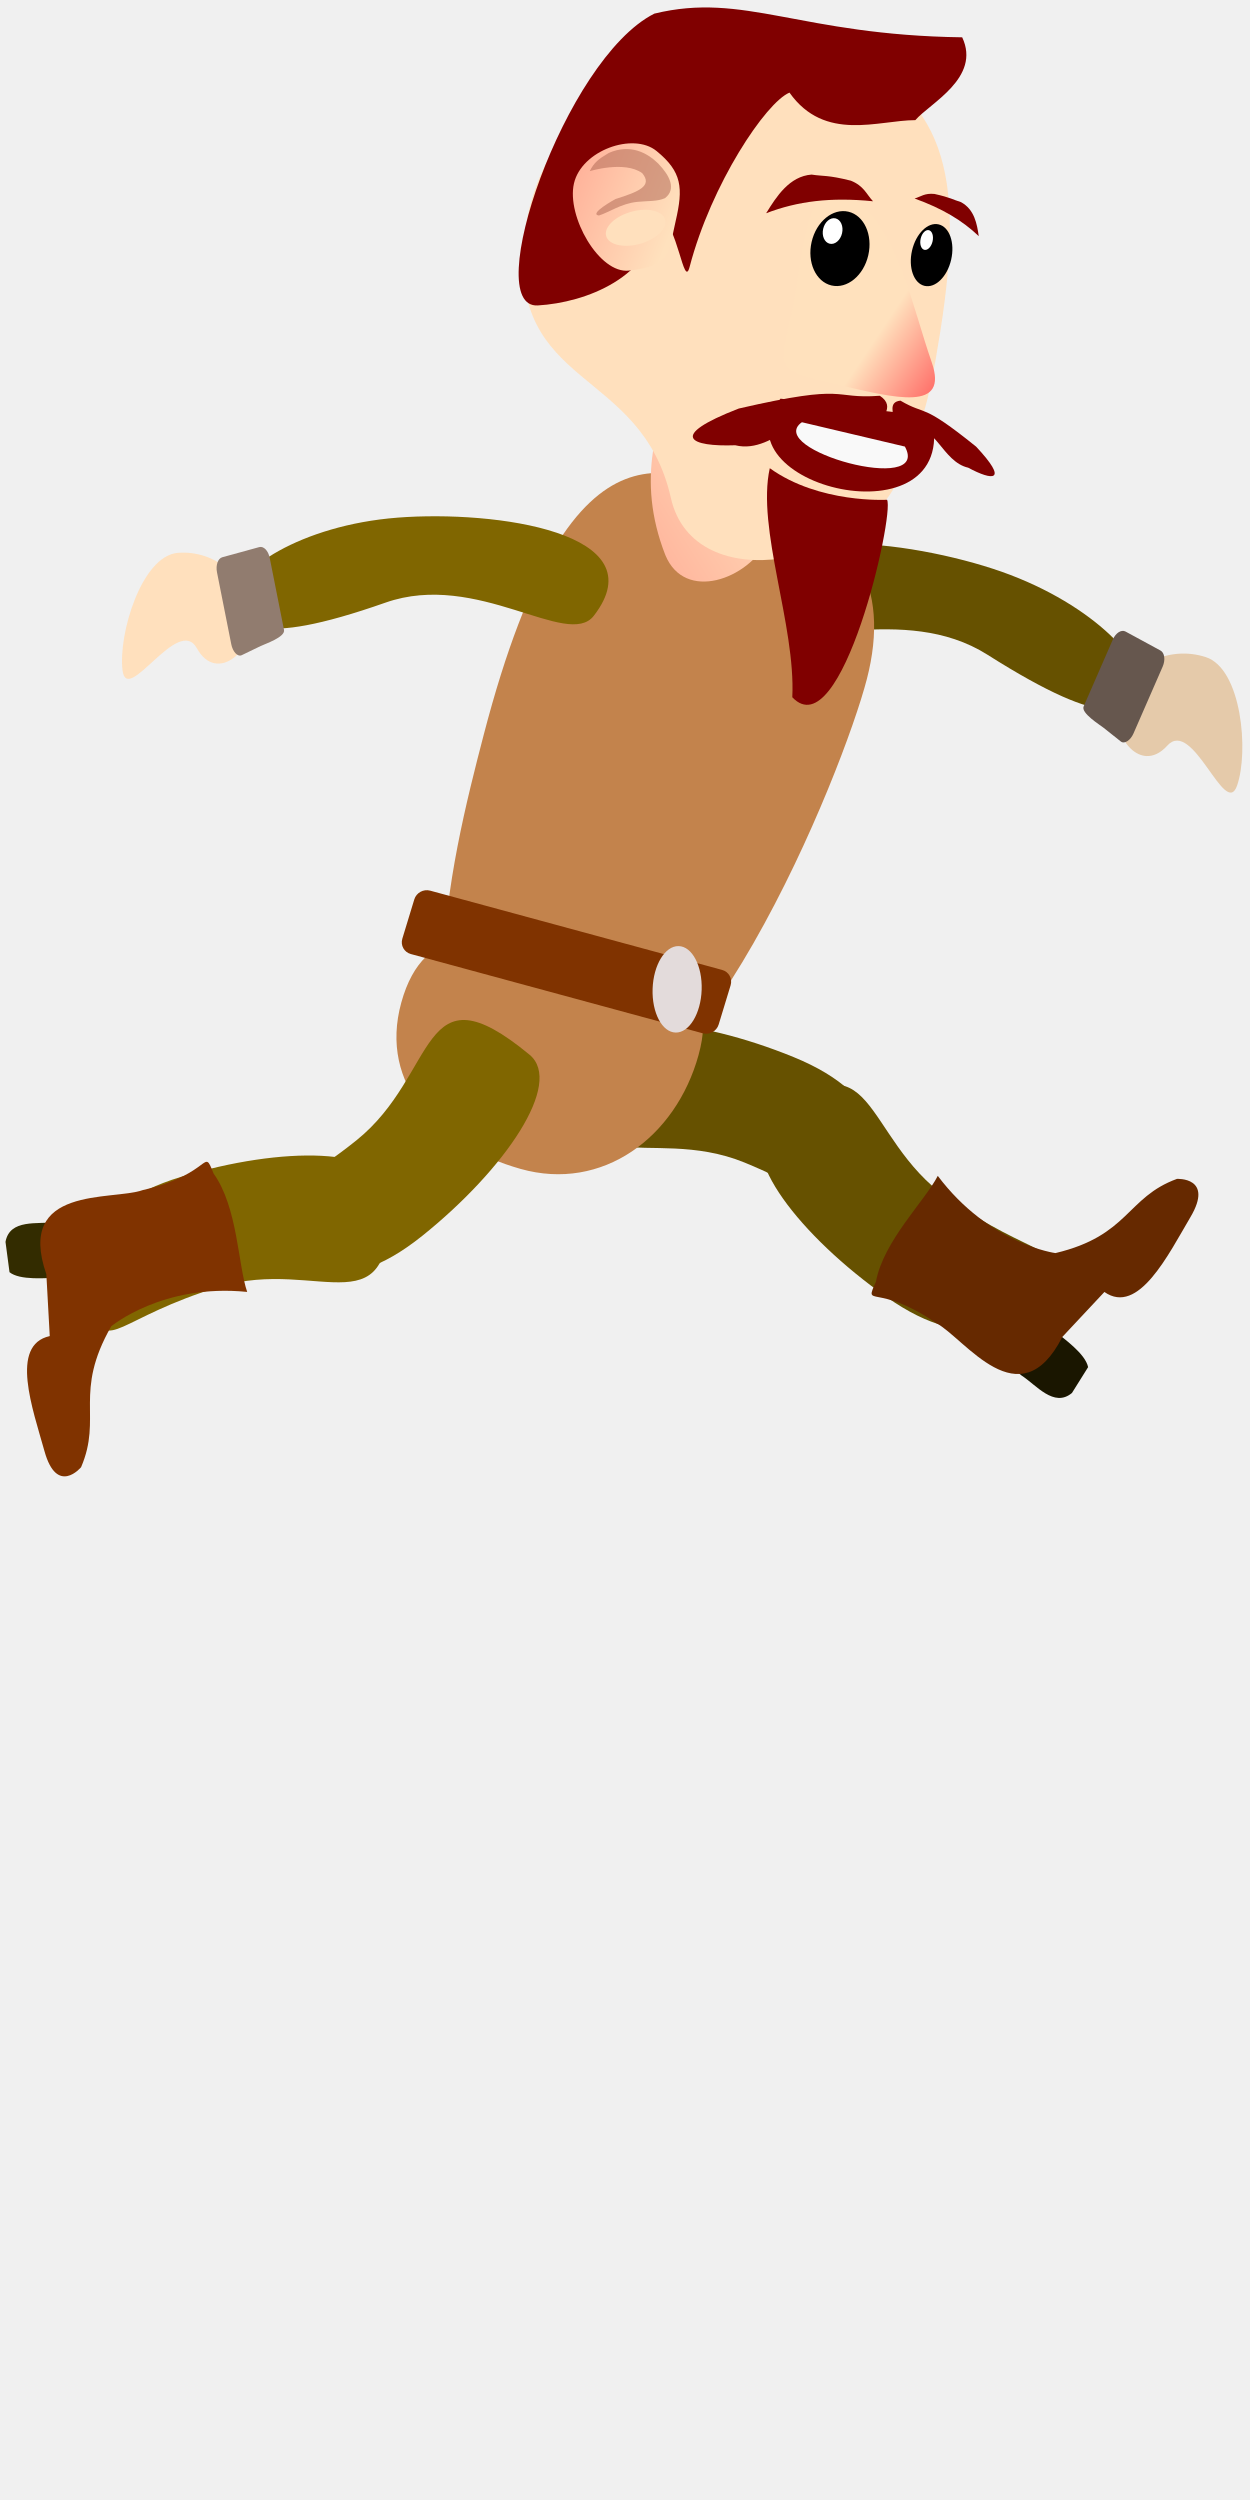
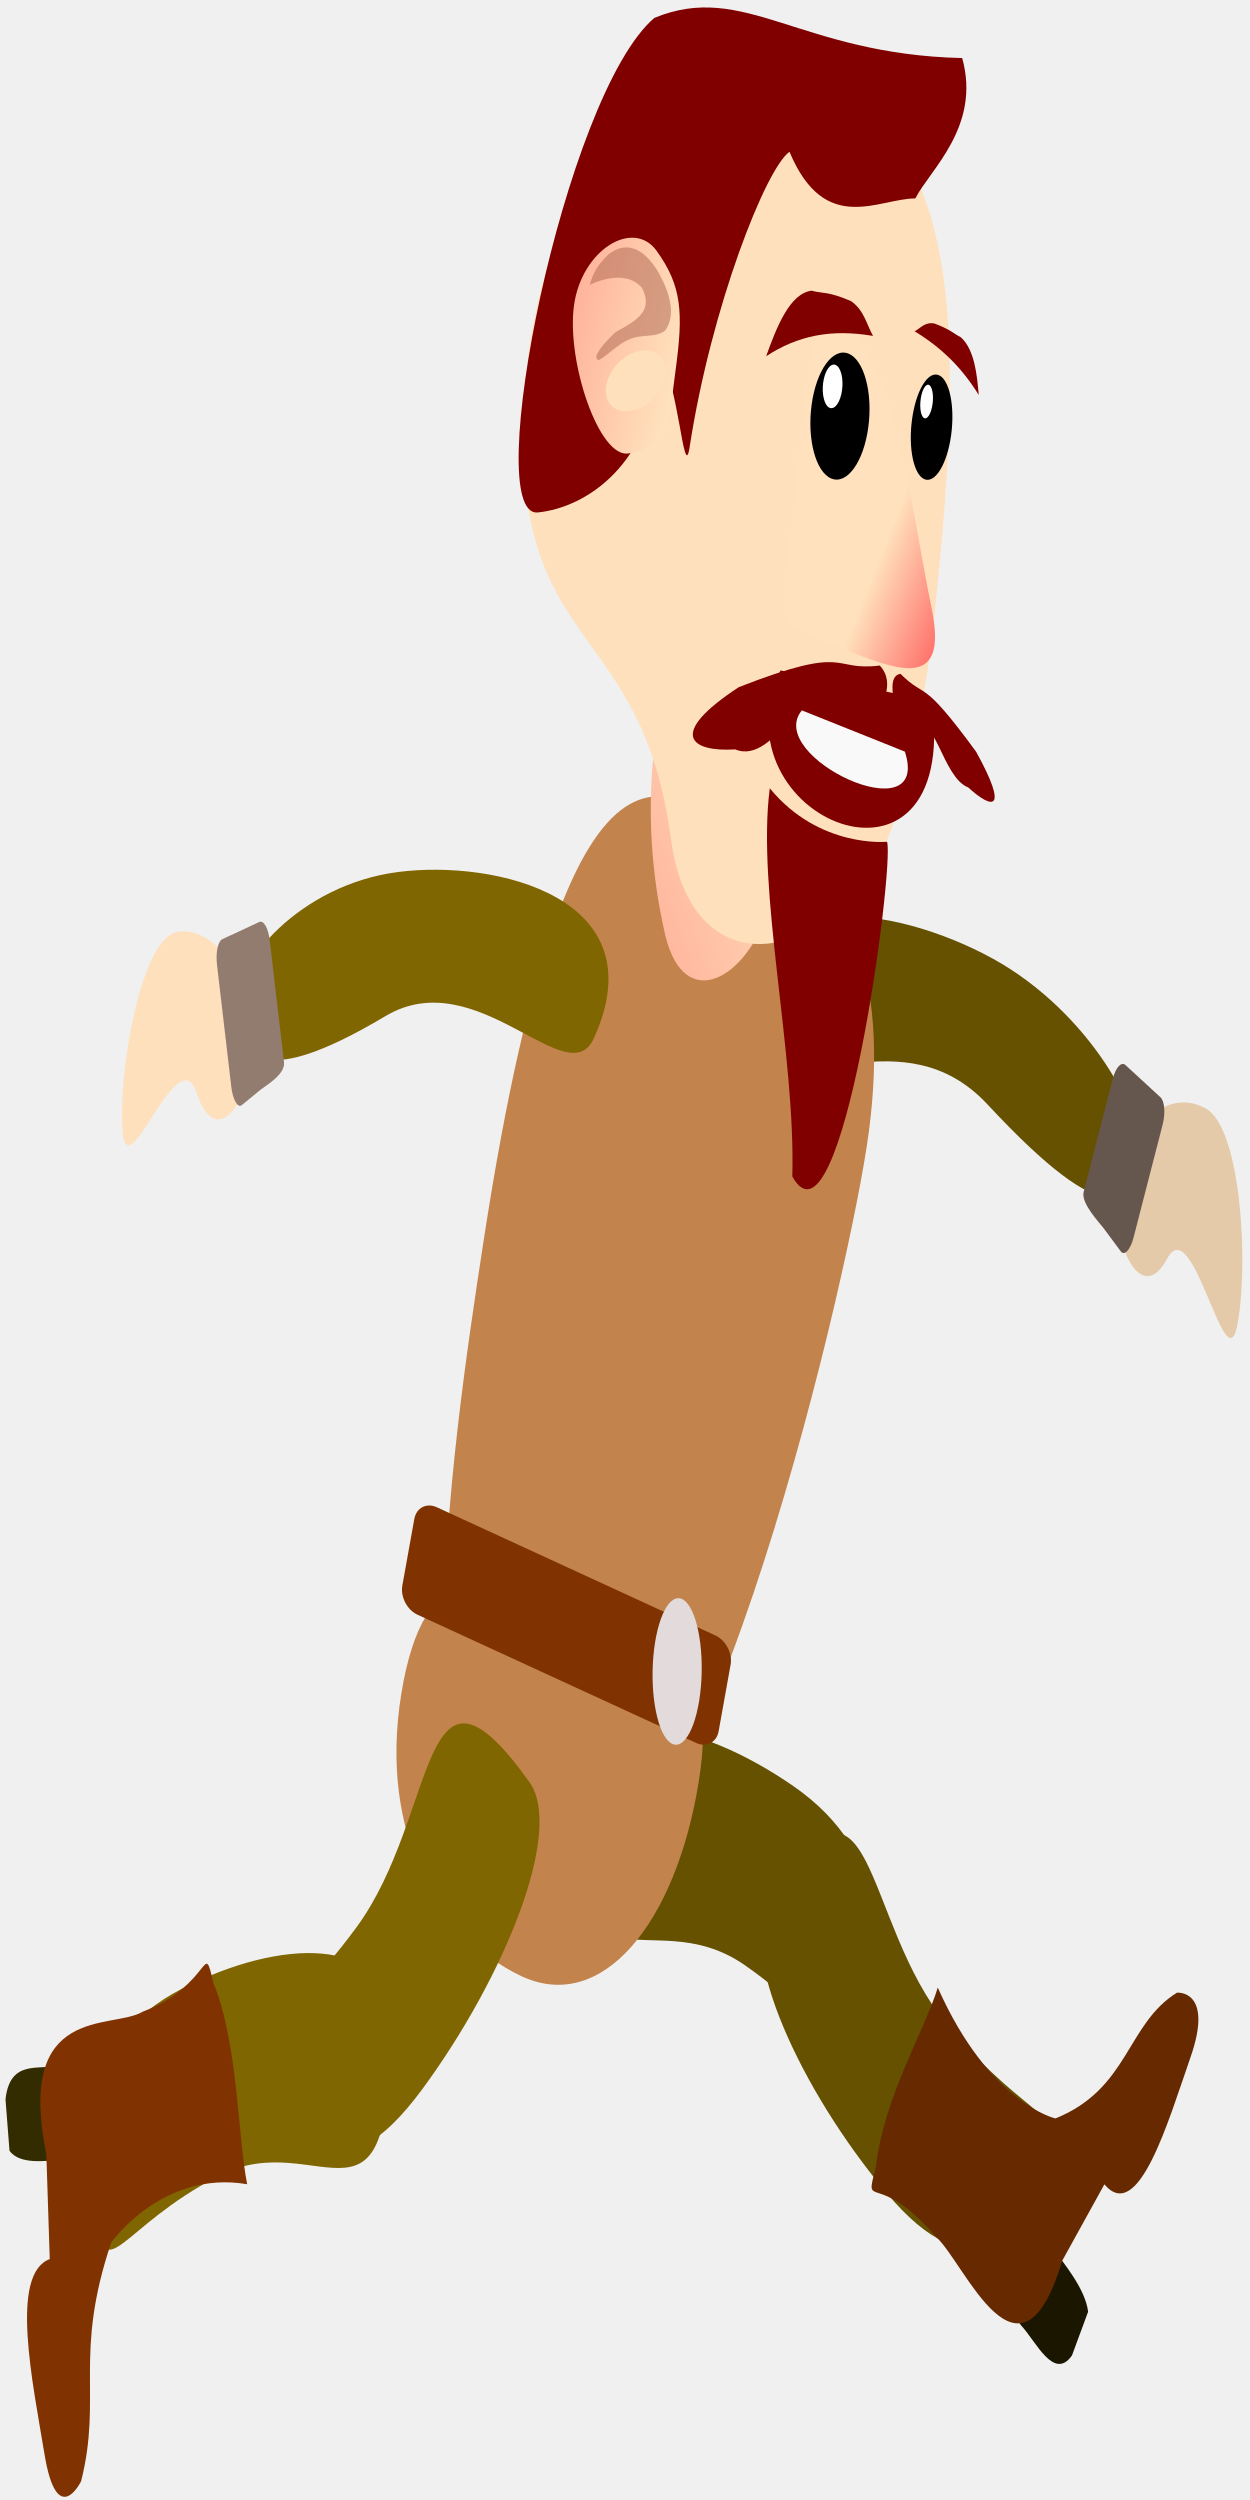
<svg xmlns="http://www.w3.org/2000/svg" xmlns:xlink="http://www.w3.org/1999/xlink" width="64" height="128" viewBox="0 0 64 128" id="svg3343" version="1.1">
  <defs id="defs3345">
    <linearGradient id="linearGradient4258">
      <stop id="stop4262" offset="0" style="stop-color:#ff5354;stop-opacity:1" />
      <stop id="stop4260" offset="1" style="stop-color:#ffe1bd;stop-opacity:1;" />
    </linearGradient>
    <linearGradient xlink:href="#linearGradient4258" id="linearGradient4189-2-2" x1="3.815" y1="940.155" x2="82.249" y2="891.372" gradientUnits="userSpaceOnUse" gradientTransform="matrix(0.9437964,0,0,0.5710267,148.7519,371.1583)" />
    <linearGradient xlink:href="#linearGradient4258" id="linearGradient4264-1-3" x1="110.357" y1="872.184" x2="101.18" y2="866.562" gradientUnits="userSpaceOnUse" gradientTransform="matrix(1.07095,0,0,1.719602,124.9638,-629.3481)" />
    <linearGradient xlink:href="#linearGradient4258" id="linearGradient4176-5-1" x1="20.937" y1="850.891" x2="63.875" y2="857.397" gradientUnits="userSpaceOnUse" />
    <linearGradient xlink:href="#linearGradient4258" id="linearGradient4600" x1="110.357" y1="872.184" x2="101.18" y2="866.562" gradientUnits="userSpaceOnUse" gradientTransform="matrix(1.07095,0,0,1.719602,124.9638,-629.3481)" />
  </defs>
  <g id="layer1" transform="translate(0,-924.3621)">
-     <g transform="matrix(0.202273,-0.3446381,0.3420243,0.2065374,-311.5602,808.5072)" id="g4278-8-5">
+     <g transform="matrix(0.202273,-0.5840614,0.3420243,0.3500209,-311.5602,727.7564)" id="g4278-8-5">
      <path id="path4213-2-4" d="m 71.318,1001.452 c -0.963,13.53 6.158,16.14 11.95,16.502 5.792,0.362 1.978,-2.651 2.941,-16.182 0.963,-13.53 14.134,-19.145 -3.607,-24.528 -5.524,-1.676 -10.322,10.677 -11.285,24.208 z" style="fill:#665100;fill-opacity:1;stroke:none" />
      <path style="fill:#665100;fill-opacity:1;stroke:none" d="m 91.477,975.629 c 2.095,13.417 -4.785,16.544 -10.528,17.332 -5.743,0.788 -2.195,-2.497 -4.29,-15.915 -2.095,-13.417 -15.696,-18.044 1.537,-24.718 5.367,-2.078 11.186,9.883 13.281,23.301 z" id="path4211-2-3" />
      <path style="fill:#1a1600;fill-opacity:1;stroke:none" d="m 73.297,1020.153 3.905,0.111 c 0.891,0.025 1.683,0.651 1.571,1.388 -0.274,2.239 -0.524,5.478 -1.798,6.642 l -3.905,-0.111 c -2.844,-1.016 -1.483,-4.464 -1.419,-6.734 0.021,-0.744 0.756,-1.323 1.647,-1.297 z" id="path4239-6-4" />
      <path style="fill:#662900;fill-opacity:1;stroke:none" d="m 87.319,1017.282 c 6.803,7.008 10.812,4.228 16.191,8.62 0,0 2.686,3.989 -3.294,3.97 -5.564,-0.017 -14.283,0.65 -13.917,-4.654 l -7.707,-1.731 c -12.051,0.728 -6.615,-10.702 -6.845,-14.84 0.53,-9.343 -3.27,-8.928 0.53,-9.343 5,-1.817 12.158,0.176 15.721,-0.034 -4.106,10.165 -0.678,18.011 -0.678,18.011 z" id="path4241-5-4" />
    </g>
-     <g id="g4268-1-3" transform="matrix(0.3692608,-0.1685911,0.1782915,0.3954766,-146.5511,614.6686)">
+     <g id="g4268-1-3" transform="matrix(0.3692608,-0.2857129,0.1782915,0.6702179,-146.5511,399.2564)">
      <g id="g4273-9-3" transform="matrix(0.9959749,-0.08484858,0.09468647,0.9959749,-81.61517,8.595538)">
        <path id="path4210-5-7" d="m 90.886,911.223 c 8.746,15.286 12.129,14.118 14.594,12.099 2.465,-2.019 -0.045,-11.754 -8.694,-20.611 -8.648,-8.857 -25.965,-20.517 -26.762,-7.791 -0.323,5.157 14.84,5.778 20.862,16.303 z" style="fill:#665100;fill-opacity:1;stroke:none" />
        <path id="path4212-2-3" d="m 105.008,931.065 c 4.58,-1.415 1.797,10.979 5.21,8.184 3.413,-2.796 7.724,-11.708 4.502,-15.007 -3.222,-3.3 -8.6,-3.708 -12.013,-0.912 -3.413,2.796 -2.683,9.276 2.302,7.736 z" style="fill:#e5caaa;fill-opacity:1;stroke:none" />
        <path id="path4214-8-1" d="m 105.596,916.993 -7.345,5.151 c -0.73,0.512 0.645,2.835 0.873,3.362 l 1.043,2.407 c 0.228,0.527 1.155,0.438 1.886,-0.074 l 7.345,-5.151 c 0.73,-0.512 1.065,-1.303 0.75,-1.774 l -2.667,-3.995 c -0.314,-0.471 -1.155,-0.438 -1.886,0.074 z" style="fill:#66574e;fill-opacity:1;stroke:none" />
      </g>
    </g>
-     <path style="fill:#c3834c;fill-opacity:1;stroke:none" d="m 35.768,978.374 c -1.167,4.235 -4.933,7.018 -9.115,5.836 -4.182,-1.182 -7.274,-4.28 -6.107,-8.515 1.167,-4.235 4.538,-3.735 8.72,-2.553 4.182,1.182 7.669,0.997 6.501,5.232 z" id="path4196-6-1" />
-     <path style="fill:#c3834c;fill-opacity:1;stroke:none" d="m 44.385,959.124 c -1.197,4.652 -8.815,23.814 -16.431,22.861 -8.03,-1.004 -4.86,-13.577 -3.191,-19.989 4.633,-17.796 10.182,-13.033 13.55,-12.294 5.583,1.224 7.285,4.708 6.072,9.422 z" id="path4195-6-3" />
-     <rect style="fill:#803300;fill-opacity:1;stroke:none" id="rect4200-9-5" width="16.782" height="3.393" x="303.156" y="930.731" ry="0.646" transform="matrix(0.9650567,0.2620412,-0.2913439,0.9566184,0,0)" />
-     <g id="g4762-8" transform="matrix(0.3866775,0.0913922,-0.0902553,0.3915483,32.66214,582.7617)">
+     <path style="fill:#c3834c;fill-opacity:1;stroke:none" d="m 35.768,1015.63 c -1.167,7.176 -4.933,11.894 -9.115,9.891 -4.182,-2.003 -7.274,-7.254 -6.107,-14.43 1.167,-7.177 4.538,-6.33 8.72,-4.327 4.182,2.003 7.669,1.69 6.501,8.867 z" id="path4196-6-1" />
+     <path style="fill:#c3834c;fill-opacity:1;stroke:none" d="m 44.385,983.008 c -1.197,7.884 -8.815,40.357 -16.431,38.743 -8.03,-1.702 -4.86,-23.009 -3.191,-33.875 4.633,-30.159 10.182,-22.086 13.55,-20.835 5.583,2.075 7.285,7.979 6.072,15.968 z" id="path4195-6-3" />
+     <rect style="fill:#803300;fill-opacity:1;stroke:none" id="rect4200-9-5" width="17.828" height="5.59" x="204.671" y="930.198" ry="1.065" transform="matrix(0.9084342,0.418028,-0.1768764,0.9842331,0,0)" />
+     <g id="g4762-8" transform="matrix(0.3866775,0.1548832,-0.0902553,0.6635605,32.66214,345.1834)">
      <path id="rect4180-4-0" d="m 208.616,872.315 c 5.408,-5.714 9.854,-5.403 17.762,-1.327 l -1.316,19.503 c -1.314,5.459 -8.614,10.216 -12.442,4.895 -6.029,-8.704 -4.735,-16.526 -4.004,-23.072 z" style="fill:url(#linearGradient4189-2-2);fill-opacity:1;stroke:none" />
      <path id="path3351-7-4" d="m 240.673,859.518 c 0.793,11.025 0.149,11.619 -0.838,18.848 -1.699,12.445 -22.338,21.736 -28.165,9.783 -7.571,-15.529 -23.469,-8.61 -25.929,-27.943 -2.606,-20.477 18.328,-34.867 33.467,-32.381 15.139,2.486 19.985,11.104 21.465,31.693 z" style="fill:#ffe0bd;fill-opacity:1;fill-rule:evenodd;stroke:none" />
      <path id="path4163-6-8" d="m 240.473,863.642 c 3.636,5.686 -3.364,5.56 -11.341,5.56 -8.16,0 -7.648,-0.011 -7.648,-7.288 -1e-5,-7.276 -2.946,-19.325 4.787,-16.082 6.248,2.62 10.185,11.53 14.201,17.81 z" style="fill:url(#linearGradient4264-1-3);fill-opacity:1;stroke:none" />
      <g transform="matrix(1,0,0,0.84375,141.9286,134.7407)" id="g4290-7-9">
-         <ellipse style="fill:#000000;fill-opacity:1;stroke:none" id="path4268-4-8" cx="83.75" cy="850.398" rx="3.75" ry="5.714" d="m 87.5,850.398 c 0,3.156 -1.679,5.714 -3.75,5.714 -2.071,0 -3.75,-2.558 -3.75,-5.714 0,-3.156 1.679,-5.714 3.75,-5.714 2.071,0 3.75,2.558 3.75,5.714 z" />
-         <ellipse style="fill:#ffffff;fill-opacity:1;stroke:none" id="path4270-9-2" cx="82.321" cy="848.076" rx="1.25" ry="1.964" d="m 83.571,848.076 c 0,1.085 -0.56,1.964 -1.25,1.964 -0.69,0 -1.25,-0.879 -1.25,-1.964 0,-1.085 0.56,-1.964 1.25,-1.964 0.69,0 1.25,0.879 1.25,1.964 z" />
+         <ellipse style="fill:#000000;fill-opacity:1;stroke:none" id="path4268-4-8" cx="83.75" cy="850.398" rx="3.75" ry="5.714" />
+         <ellipse style="fill:#ffffff;fill-opacity:1;stroke:none" id="path4270-9-2" cx="82.321" cy="848.076" rx="1.25" ry="1.964" />
      </g>
      <g transform="translate(143.3571,2.22321)" id="g4286-9-0">
-         <ellipse ry="4.018" rx="2.589" cy="848.166" cx="94.018" id="ellipse4278-7-9" style="fill:#000000;fill-opacity:1;stroke:none" d="m 96.607,848.166 c 0,2.219 -1.159,4.018 -2.589,4.018 -1.43,0 -2.589,-1.799 -2.589,-4.018 0,-2.219 1.159,-4.018 2.589,-4.018 1.43,0 2.589,1.799 2.589,4.018 z" />
-         <ellipse ry="1.285" rx="0.787" cy="846.437" cx="92.955" id="ellipse4280-8-2" style="fill:#ffffff;fill-opacity:1;stroke:none" d="m 93.741,846.437 c 0,0.71 -0.352,1.285 -0.787,1.285 -0.434,0 -0.787,-0.575 -0.787,-1.285 0,-0.71 0.352,-1.285 0.787,-1.285 0.434,0 0.787,0.575 0.787,1.285 z" />
+         <ellipse ry="4.018" rx="2.589" cy="848.166" cx="94.018" id="ellipse4278-7-9" style="fill:#000000;fill-opacity:1;stroke:none" />
+         <ellipse ry="1.285" rx="0.787" cy="846.437" cx="92.955" id="ellipse4280-8-2" style="fill:#ffffff;fill-opacity:1;stroke:none" />
      </g>
      <path id="rect4294-0-0" d="m 219.973,843.92 c 1.533,-0.116 2.026,-0.44 5.109,-0.396 1.811,0.274 2.334,1.219 3.38,1.904 -5.414,0.706 -9.488,2.202 -13.074,4.618 0.813,-2.389 1.858,-5.271 4.585,-6.126 z" style="fill:#800000;fill-opacity:1;stroke:none" />
      <path style="fill:#800000;fill-opacity:1;stroke:none" d="m 239.54,842.958 c -1.073,-0.07 -1.417,-0.265 -3.574,-0.239 -1.267,0.165 -1.632,0.736 -2.364,1.149 3.787,0.426 6.637,1.328 9.145,2.786 -0.568,-1.441 -1.3,-3.179 -3.207,-3.695 z" id="path4297-0-5" />
      <path id="rect4158-5-4" d="m 195.566,828.571 c 10.662,-5.36 18.847,-1.591 39.347,-6.088 3.564,4.462 -2.166,9.141 -3.487,11.644 -4.633,1.085 -10.718,5.422 -16.598,0.275 -2.677,1.897 -7.179,13.631 -7.498,24.553 -0.087,2.986 -2.764,-5.101 -5.267,-5.408 0.862,7.784 -6.705,12.853 -12.673,14.622 -7.223,2.141 -3.82,-31.309 6.175,-39.597 z" style="fill:#800000;fill-opacity:1;stroke:none" />
      <g transform="translate(140.4117,-4.15358)" id="g4191-7-6">
        <path style="fill:url(#linearGradient4176-5-1);fill-opacity:1;stroke:none" d="m 63.841,857.818 c 0,4.319 0.717,5.673 -4.433,7.514 -3.621,1.295 -9.428,-4.882 -9.428,-9.201 0,-4.319 5.952,-8.112 9.428,-6.44 3.828,1.841 4.433,3.808 4.433,8.127 z" id="path4166-9-5" />
        <path style="fill:#ad6452;fill-opacity:0.509;fill-rule:evenodd;stroke:none" d="m 53.472,851.333 c 2.408,-1.79 4.803,-1.157 6.516,-0.132 1.807,1.153 3.045,2.638 1.85,4.091 -0.858,0.653 -2.06,0.824 -3.383,1.277 -1.965,0.673 -3.173,2.08 -4.414,2.816 -1.408,0.126 1.605,-2.53 1.605,-2.53 2.708,-1.6 4.331,-2.716 2.597,-4.002 -2.598,-1.047 -6.641,1.3 -6.641,1.3 0.312,-1.247 0.771,-1.776 1.87,-2.82 z" id="path4164-9-1" />
-         <ellipse style="fill:#ffe0bd;fill-opacity:1;stroke:none" id="path4177-4-5" cx="-324.368" cy="788.787" rx="3.944" ry="2.12" transform="matrix(0.8850078,-0.4655762,0.4387516,0.8986084,0,0)" d="m -320.424,788.787 c 0,1.171 -1.766,2.12 -3.944,2.12 -2.178,0 -3.944,-0.949 -3.944,-2.12 0,-1.171 1.766,-2.12 3.944,-2.12 2.178,0 3.944,0.949 3.944,2.12 z" />
+         <ellipse style="fill:#ffe0bd;fill-opacity:1;stroke:none" id="path4177-4-5" cx="-324.368" cy="788.787" rx="3.944" ry="2.12" transform="matrix(0.8850078,-0.4655762,0.4387516,0.8986084,0,0)" />
      </g>
      <path id="rect4184-8-6" d="m 222.556,872.619 19.528,-2.214 c 7.353,15.211 -25.641,15.089 -19.528,2.214 z" style="fill:#800000;fill-opacity:1;stroke:none" />
      <path style="fill:#f9f9f9;fill-opacity:1;stroke:none" d="m 225.92,874.913 c 4.548,0 9.096,0 13.644,0 4.819,5.335 -17.651,4.515 -13.644,0 z" id="path4187-8-2" />
      <path id="rect4305-6-0" d="m 223.224,881.555 c 7.238,2.963 15.64,0.476 15.64,0.476 1.389,1.626 1.513,32.3 -6.182,27.268 -1.656,-9.047 -9.391,-19.864 -9.458,-27.744 z" style="fill:#800000;fill-opacity:1;stroke:none" />
      <path id="rect4300-6-5" d="m 234.944,869.348 c -6.112,1.902 -4.002,-0.776 -17.34,5.716 -8.273,5.594 -4.937,6.166 0.62,4.658 5.468,0.059 7.75,-8.204 11.525,-5.096 3.358,-0.342 5.492,0.029 5.736,-0.978 0.005,-1.247 1.984,-3.388 -0.541,-4.3 z" style="fill:#800000;fill-opacity:1;stroke:none" />
      <path style="fill:#800000;fill-opacity:1;stroke:none" d="m 237.671,869.348 c 3.821,1.161 2.501,-0.473 10.839,3.487 5.171,3.413 3.086,3.762 -0.387,2.842 -3.418,0.036 -5.548,-4.7 -7.908,-2.804 -2.177,1.927 -2.73,-0.287 -2.882,-0.901 -0.003,-0.761 -1.24,-2.067 0.338,-2.623 z" id="path4303-2-6" />
    </g>
-     <g id="g4202-4-8" transform="matrix(0.04950985,0.3987662,-0.3822151,0.02945184,394.4481,915.5855)">
+     <g id="g4202-4-8" transform="matrix(0.04950985,0.6757928,-0.3822151,0.0499123,394.4481,909.223)">
      <path id="path4215-3-3" d="m 26.719,983.821 c 4.647,18.432 1.245,19.749 -2.091,19.749 -3.336,0 -8.597,-9.681 -8.597,-22.769 -10e-7,-13.089 4.461,-34.309 14.405,-24.396 4.029,4.017 -6.917,14.725 -3.717,27.416 z" style="fill:#806600;fill-opacity:1;stroke:none" />
      <path id="path4219-1-2" d="m 30.669,1009.611 c -4.483,1.919 6.711,10.223 2.091,10.223 -4.619,0 -14.405,-4.418 -14.405,-9.294 -2e-6,-4.876 3.745,-8.829 8.364,-8.829 4.619,0 8.829,5.812 3.95,7.9 z" style="fill:#ffe0bd;fill-opacity:1;stroke:none" />
      <path id="rect4217-7-2" d="m 19.894,998.453 9.306,-0.711 c 0.925,-0.071 1.597,2.762 1.812,3.348 l 0.983,2.678 c 0.215,0.586 -0.547,1.137 -1.472,1.207 l -9.306,0.711 c -0.925,0.071 -1.758,-0.354 -1.867,-0.952 l -0.928,-5.074 c -0.109,-0.598 0.547,-1.137 1.472,-1.207 z" style="fill:#917c6f;fill-opacity:1;stroke:none" />
    </g>
-     <ellipse style="fill:#e3dbdb;fill-opacity:1;stroke:none" id="path4202-0-9" ry="2.215" rx="1.256" cy="1015.869" cx="133.605" transform="matrix(0.9997953,0.02023098,-0.0339802,0.9994225,-64.38919,-42.96955)" d="m 134.861,1015.869 c 0,1.223 -0.562,2.215 -1.256,2.215 -0.694,0 -1.256,-0.992 -1.256,-2.215 0,-1.223 0.562,-2.215 1.256,-2.215 0.694,0 1.256,0.992 1.256,2.215 z" />
-     <g id="g4081" transform="matrix(0.9517051,0.3070138,-0.3070138,0.9517051,254.2751,-20.39226)">
+     <ellipse style="fill:#e3dbdb;fill-opacity:1;stroke:none" id="path4202-0-9" ry="3.752" rx="1.257" cy="1008.261" cx="54.926" transform="matrix(0.9994125,0.0342725,-0.02005831,0.9997988,0,0)" />
+     <g id="g4081" transform="matrix(0.9517051,0.5202991,-0.3070138,1.612863,254.2751,-676.9871)">
      <path id="path4248-1-1" d="m 88.061,1030.773 c -2.992,4.543 -5.844,3.597 -7.735,2.268 -1.891,-1.329 0.029,-1.337 3.021,-5.879 2.992,-4.543 0.258,-9.612 7.09,-6.9 2.128,0.845 0.616,5.969 -2.376,10.512 z" style="fill:#806600;fill-opacity:1;stroke:none" />
      <path style="fill:#806600;fill-opacity:1;stroke:none" d="m 75.38,1031.69 c -4.439,3.089 -3.487,5.982 -2.165,7.893 1.321,1.912 1.313,-0.042 5.752,-3.131 4.439,-3.089 9.443,-0.356 6.722,-7.282 -0.847,-2.157 -5.87,-0.569 -10.309,2.52 z" id="path4201-3-4" />
      <path id="rect4224-2-5" d="m 70.722,1036.22 0.672,1.415 c 0.153,0.323 0.077,0.722 -0.204,0.817 -0.84,0.315 -2.028,0.823 -2.671,0.583 l -0.672,-1.415 c -0.16,-1.204 1.305,-1.353 2.117,-1.749 0.266,-0.13 0.604,0.026 0.758,0.349 z" style="fill:#332c00;fill-opacity:1;stroke:none" />
      <path id="rect4251-2-9" d="m 74.325,1040.075 c -0.802,3.842 1.003,4.556 0.747,7.336 0,0 -0.719,1.791 -2.038,-0.208 -1.227,-1.86 -3.379,-4.62 -1.55,-5.688 l -1.138,-2.96 c -2.91,-3.857 2.06,-4.608 3.373,-5.614 3.196,-1.919 2.217,-3.094 3.196,-1.919 1.706,1.26 2.636,4.096 3.495,5.238 -4.259,0.911 -6.085,3.815 -6.085,3.815 z" style="fill:#803300;fill-opacity:1;stroke:none" />
    </g>
  </g>
</svg>
